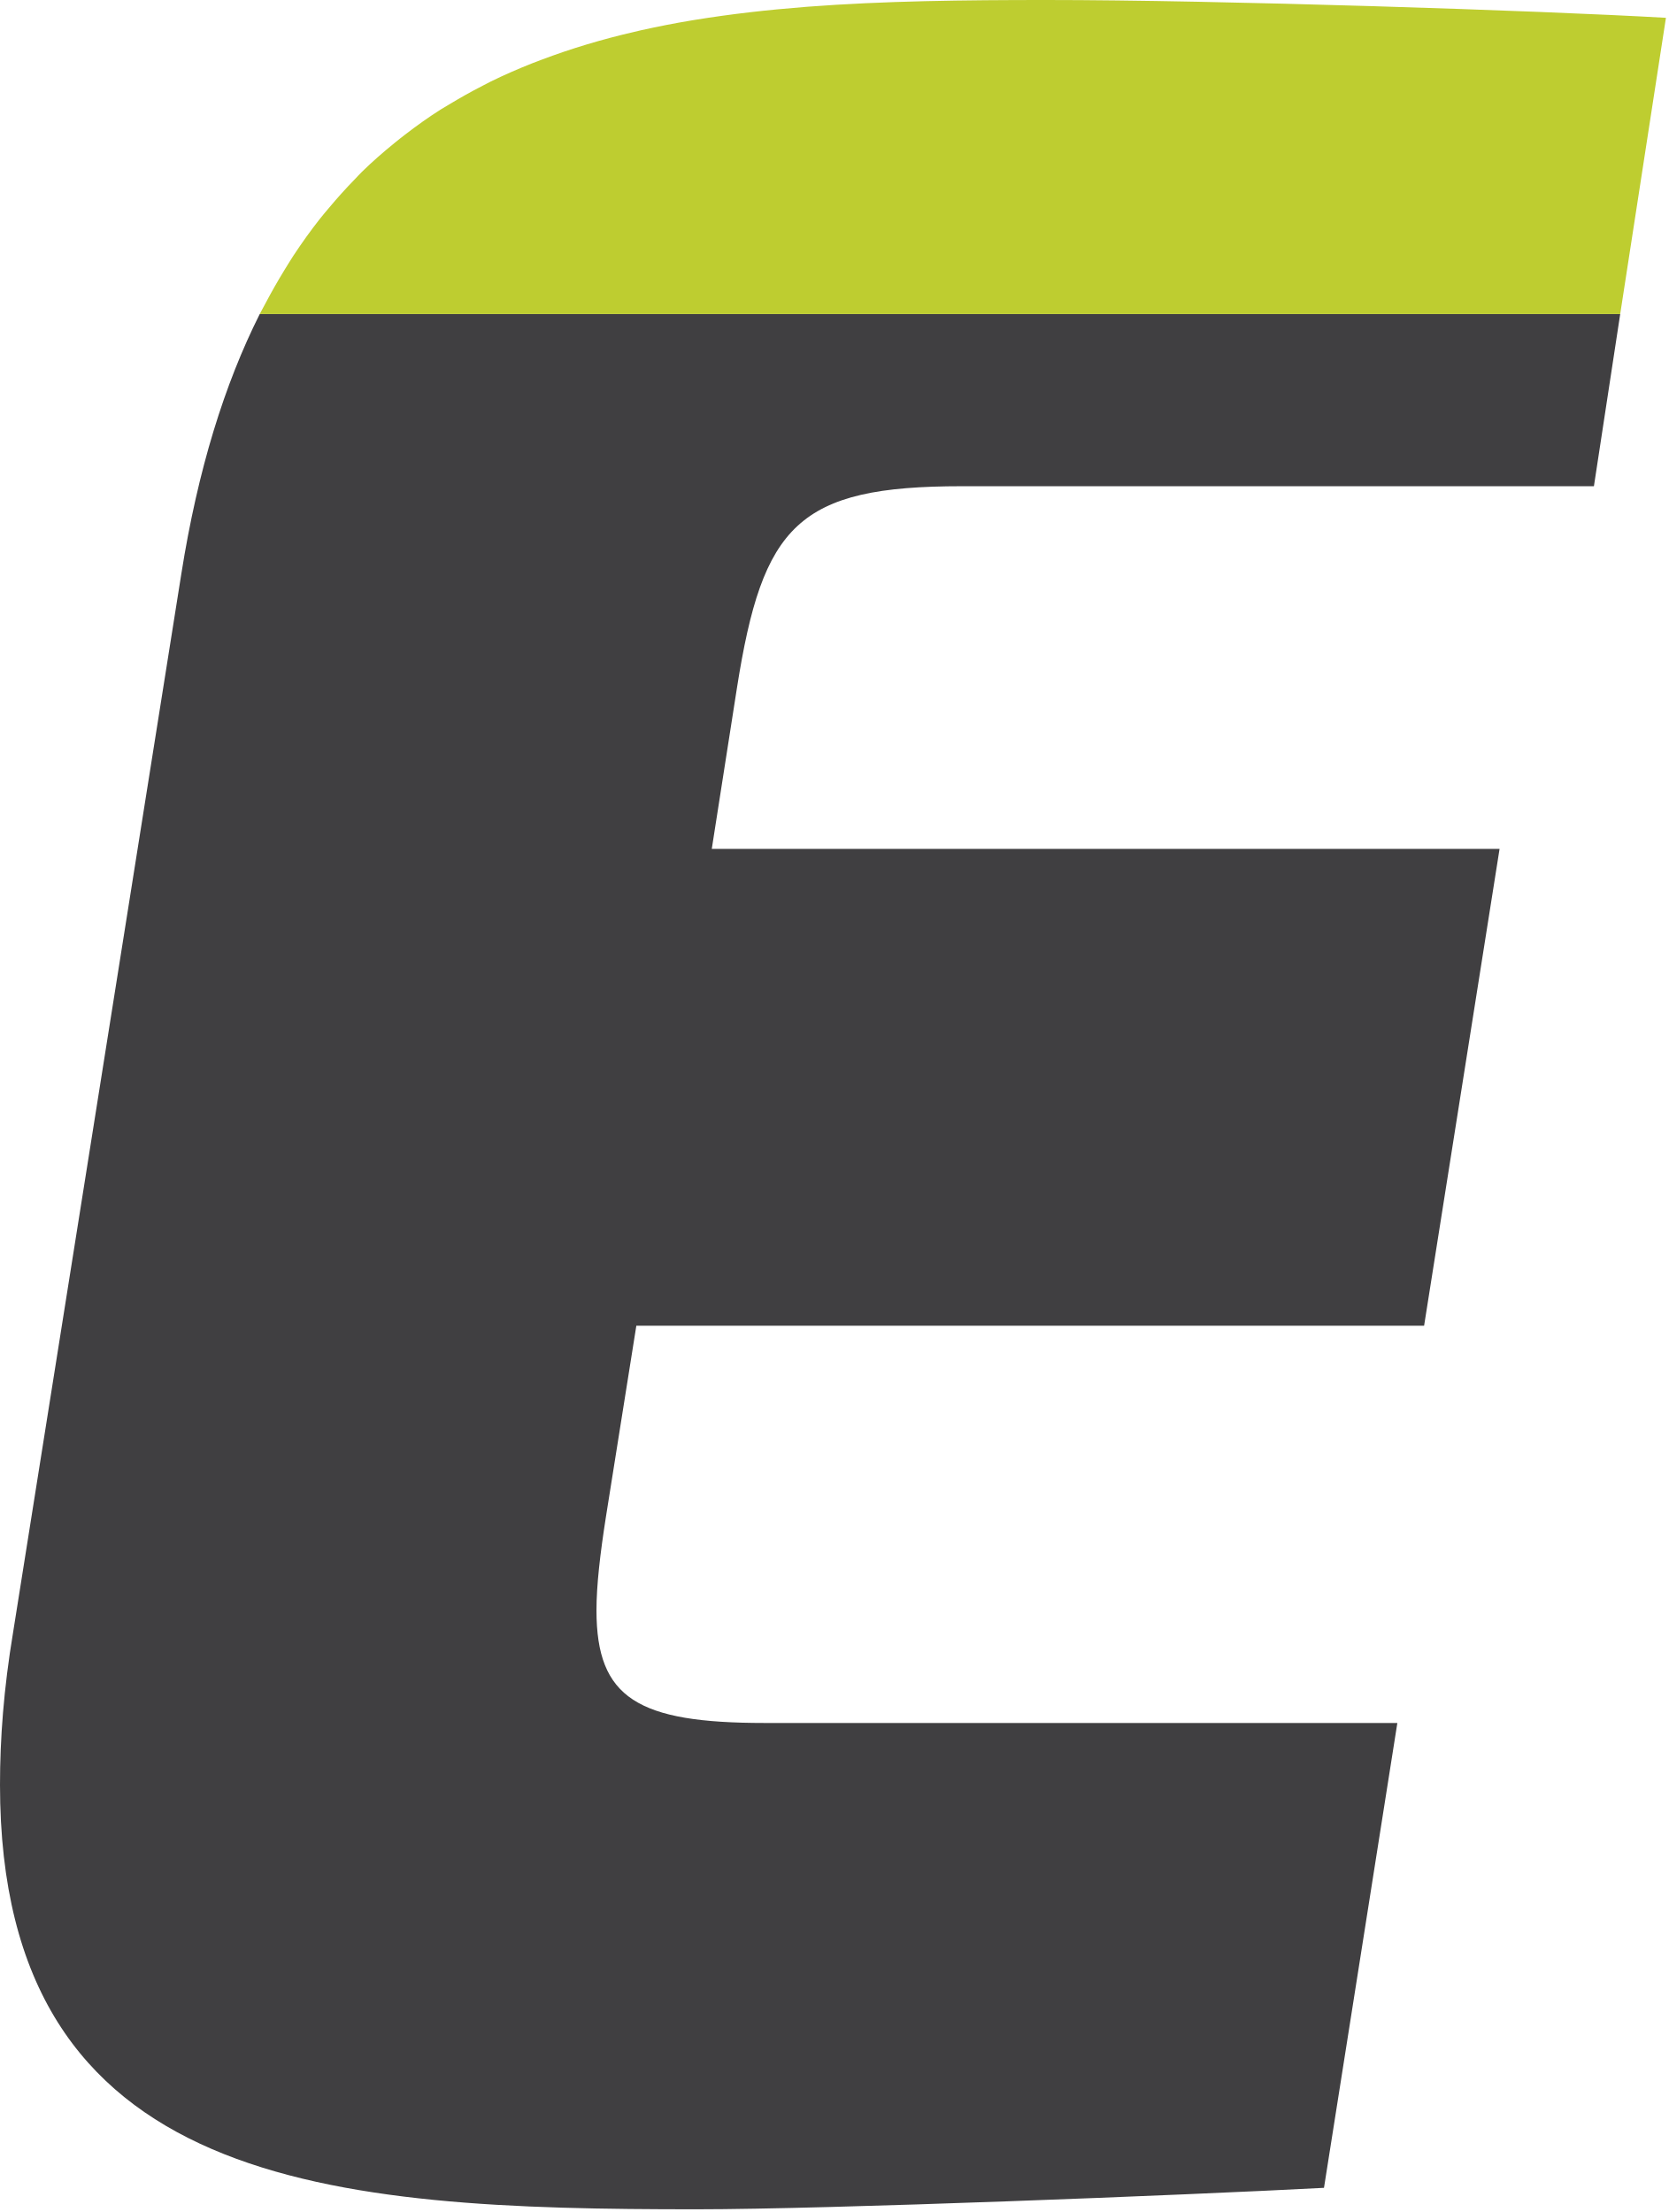
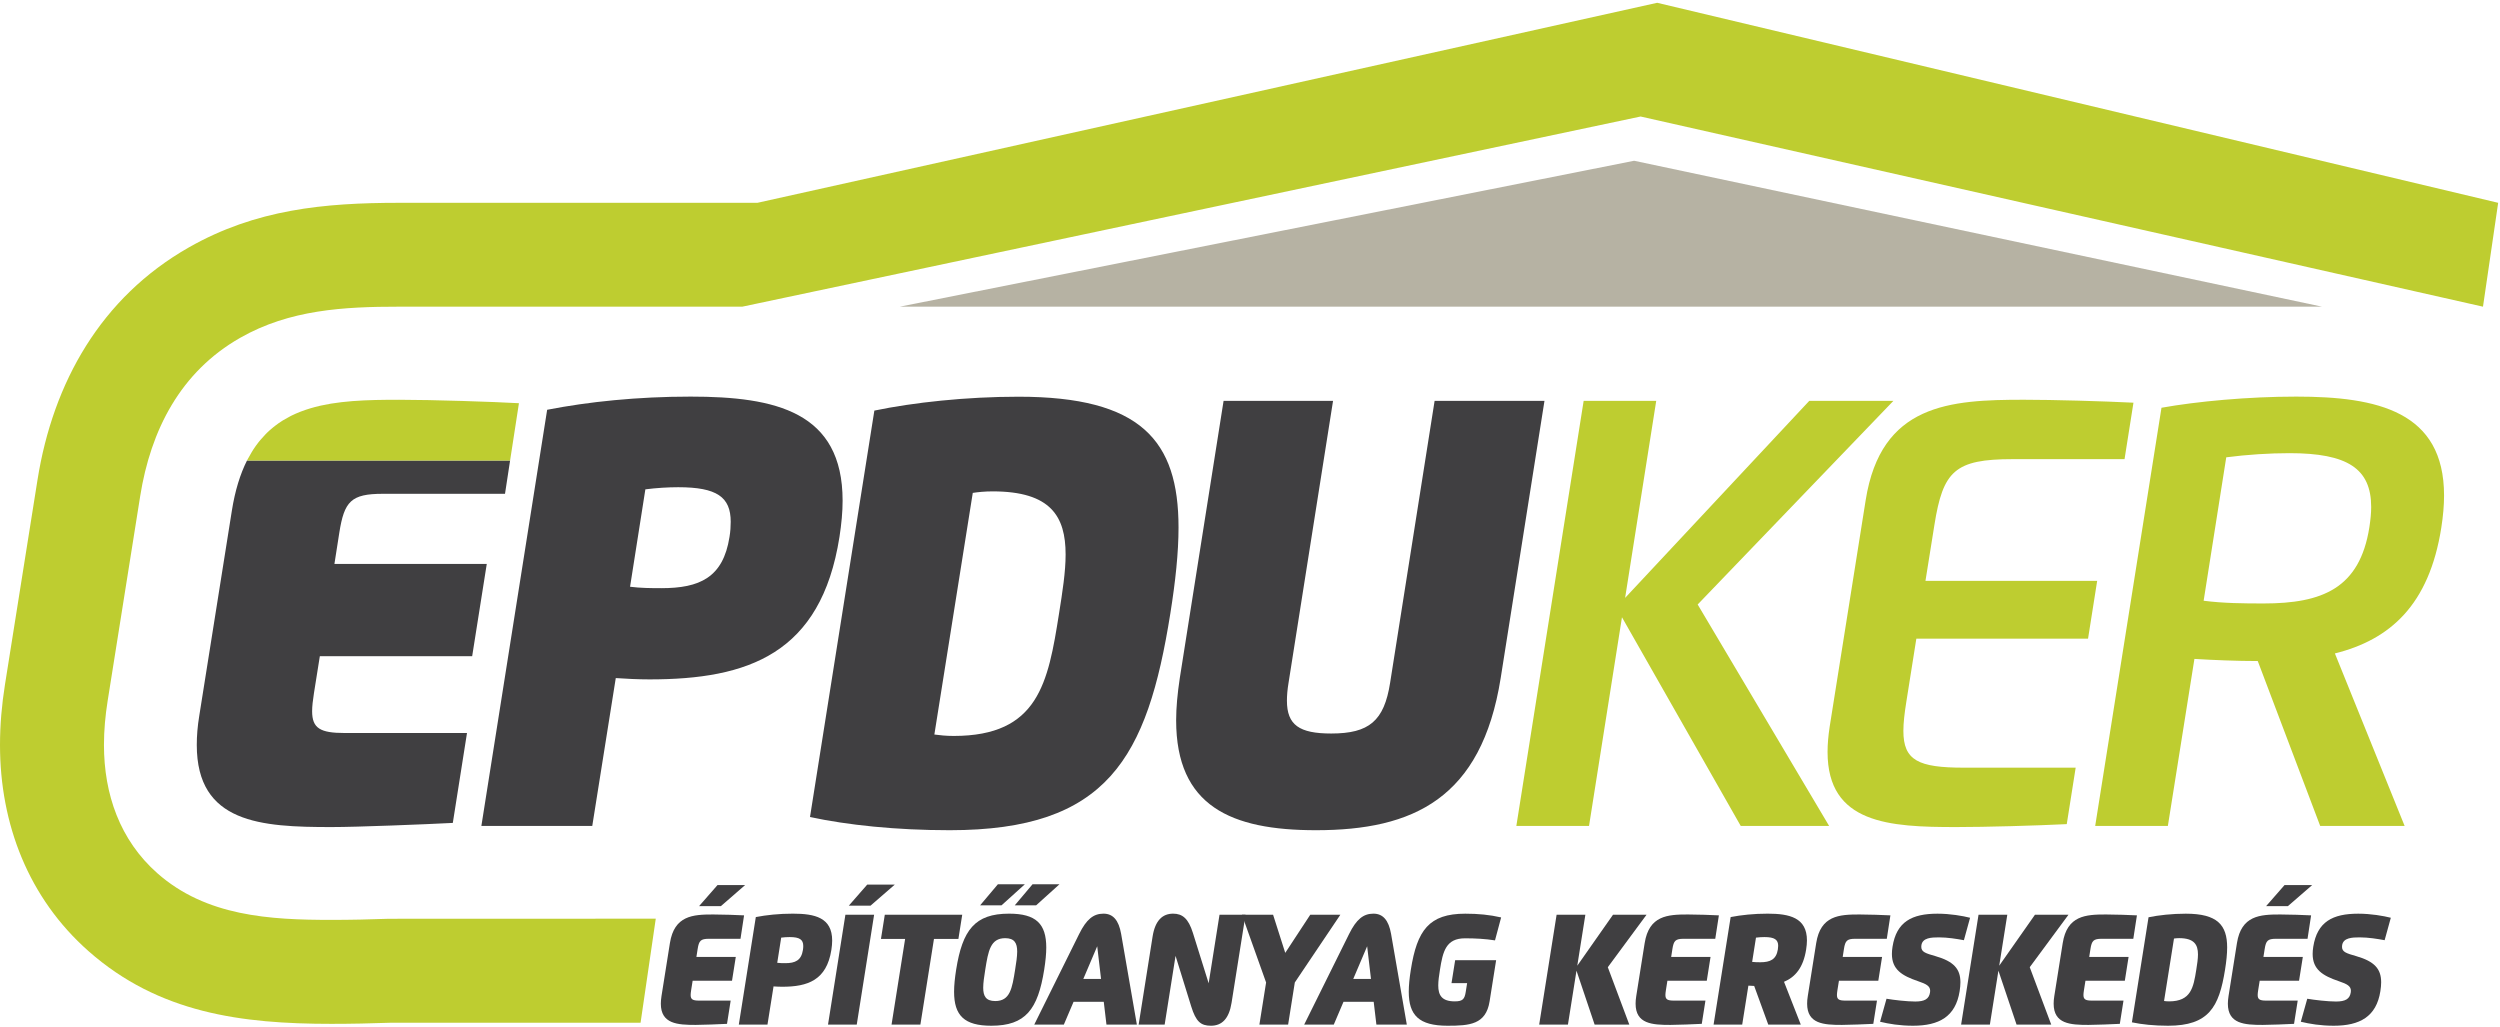
- <svg xmlns="http://www.w3.org/2000/svg" width="100%" height="100%" viewBox="0 0 270 358" version="1.1" xml:space="preserve" style="fill-rule:evenodd;clip-rule:evenodd;stroke-linejoin:round;stroke-miterlimit:2;">
-   <g transform="matrix(4.16667,0,0,4.16667,-164.667,-334.525)">
+ <svg xmlns="http://www.w3.org/2000/svg" width="100%" height="100%" viewBox="0 0 2092 859" version="1.1" xml:space="preserve" style="fill-rule:evenodd;clip-rule:evenodd;stroke-linejoin:round;stroke-miterlimit:2;">
+   <g transform="matrix(4.16667,0,0,4.16667,0,0)">
+     <path d="M180.707,61.59L466.342,61.59L328.186,32.285L180.707,61.59Z" style="fill:rgb(182,178,163);" />
+     <path d="M131.699,184.5L78.126,184.518C74.25,184.656 70.38,184.743 66.573,184.743C54.188,184.743 41.409,184.031 31.604,175.376C24.067,168.721 20.879,159.486 20.879,149.613C20.879,146.645 21.153,143.694 21.618,140.764L28.153,99.645C30.261,86.377 36.242,74.675 48.236,67.844C58.178,62.182 69.043,61.59 80.171,61.59L149.076,61.59L329.483,23.399L498.663,61.59L501.711,40.731L332.815,0.561L152.119,40.731L80.171,40.731C65.048,40.731 51.352,42.043 37.904,49.701C20.319,59.714 10.649,76.759 7.533,96.368L0.998,137.486C0.361,141.499 0,145.549 0,149.613C0,165.515 5.73,180.381 17.785,191.027C31.904,203.491 48.535,205.622 66.573,205.622C70.546,205.622 74.52,205.534 78.49,205.398L128.647,205.395L131.699,184.5Z" style="fill:rgb(190,205,48);" />
+     <path d="M442.561,120.648L447.101,91.844C451.273,91.295 455.854,91.01 459.801,91.01C471.487,91.01 476.209,94.124 476.209,101.838C476.209,103.08 476.066,104.445 475.842,105.909C473.907,118.144 466.437,121.196 454.592,121.196C450.54,121.196 446.51,121.155 442.561,120.648ZM440.709,132.331C444.373,132.556 449.218,132.758 453.43,132.758L465.969,165.877L482.927,165.877L468.921,131.232C479.934,128.484 487.852,121.564 490.295,105.95C490.662,103.59 490.845,101.472 490.845,99.519C490.845,82.623 477.471,79.651 461.165,79.651C451.496,79.651 441.237,80.608 434.094,81.89L420.78,165.877L435.376,165.877L440.709,132.331ZM394.389,154.173C385.231,154.173 382.259,152.708 382.259,146.783C382.259,145.175 382.482,143.262 382.849,140.962L384.863,128.261L419.346,128.261L421.178,116.658L386.695,116.658L388.487,105.443C390.216,94.593 392.557,92.211 404.223,92.211L426.675,92.211L428.466,80.873C422.401,80.568 412.323,80.282 406.46,80.282C391.602,80.282 377.76,81.096 374.686,100.454L367.459,145.928C367.174,147.801 367.032,149.491 367.032,151.017C367.032,165.449 379.448,166.101 392.863,166.101C398.725,166.101 408.902,165.816 415.07,165.511L416.861,154.173L394.389,154.173ZM349.597,165.877L367.349,165.877L340.947,121.401L380.255,80.506L363.359,80.506L326.374,120.077L332.622,80.506L318.048,80.506L304.53,165.877L319.127,165.877L325.742,123.965L349.597,165.877Z" style="fill:rgb(190,205,48);fill-rule:nonzero;" />
+     <path d="M144.102,177.746L140.398,181.977L144.776,181.977L149.653,177.746L144.102,177.746ZM140.388,200.953C139.12,200.953 138.705,200.706 138.705,199.823C138.705,199.57 138.741,199.254 138.799,198.887L139.104,196.966L147.012,196.966L147.77,192.177L139.861,192.177L140.114,190.564C140.372,188.927 140.724,188.538 142.371,188.538L148.716,188.538L149.432,183.834C148.174,183.761 144.939,183.655 143.223,183.655C139.152,183.655 135.416,183.866 134.537,189.416L132.849,200.044C132.764,200.601 132.717,201.111 132.717,201.57C132.717,205.641 136.063,205.835 139.719,205.835C141.046,205.835 144.612,205.695 146.007,205.621L146.743,200.953L140.388,200.953Z" style="fill:rgb(64,63,65);fill-rule:nonzero;" />
+     <path d="M156.094,193.361L156.889,188.306C157.458,188.232 158.073,188.195 158.594,188.195C160.603,188.195 161.319,188.705 161.319,189.988C161.319,190.227 161.303,190.493 161.256,190.779C160.925,192.888 159.704,193.435 157.72,193.435C157.174,193.435 156.632,193.43 156.094,193.361ZM148.376,205.779L154.132,205.779L155.352,198.102C155.852,198.139 156.536,198.171 157.104,198.171C162.219,198.171 166.006,196.855 166.964,190.779C167.069,190.094 167.127,189.469 167.127,188.895C167.127,184.276 163.65,183.491 159.236,183.491C156.463,183.491 153.922,183.761 151.791,184.175L148.376,205.779Z" style="fill:rgb(64,63,65);fill-rule:nonzero;" />
+     <path d="M174.834,181.882L179.705,177.652L174.17,177.652L170.472,181.882L174.834,181.882ZM169.782,183.713L166.29,205.779L172.062,205.779L175.549,183.713L169.782,183.713Z" style="fill:rgb(64,63,65);fill-rule:nonzero;" />
+     <path d="M181.776,188.573L179.05,205.779L184.843,205.779L187.569,188.573L192.477,188.573L193.245,183.713L177.694,183.713L176.924,188.573L181.776,188.573Z" style="fill:rgb(64,63,65);fill-rule:nonzero;" />
+     <path d="M208.088,181.819L212.776,177.589L207.367,177.589L203.799,181.819L208.088,181.819ZM201.137,181.819L205.825,177.589L200.407,177.589L196.839,181.819L201.137,181.819ZM197.871,194.74C198.47,190.973 198.907,188.415 201.874,188.415C203.747,188.415 204.284,189.416 204.284,191.095C204.284,192.1 204.094,193.329 203.868,194.74C203.269,198.528 202.853,201.043 199.875,201.043C198.002,201.043 197.46,200.049 197.46,198.365C197.46,197.37 197.65,196.139 197.871,194.74ZM210.124,190.3C210.124,185.524 208.071,183.491 202.653,183.491C195.787,183.491 193.293,186.753 192.025,194.74C191.762,196.424 191.61,197.891 191.61,199.17C191.61,203.963 193.667,206 199.085,206C205.962,206 208.44,202.732 209.708,194.74C209.972,193.051 210.124,191.577 210.124,190.3Z" style="fill:rgb(64,63,65);fill-rule:nonzero;" />
+     <path d="M217.567,196.597L220.356,190.036L221.124,196.597L217.567,196.597ZM213.653,205.779L215.605,201.196L221.671,201.196L222.213,205.779L228.32,205.779L225.159,187.554C224.675,184.803 223.528,183.491 221.618,183.491C219.598,183.491 218.197,184.617 216.74,187.554L207.707,205.779L213.653,205.779Z" style="fill:rgb(64,63,65);fill-rule:nonzero;" />
+     <path d="M239.571,187.349C238.672,184.471 237.466,183.491 235.604,183.491C233.463,183.491 231.989,184.864 231.48,188.073L228.675,205.779L233.9,205.779L236.088,191.967L239.239,202.143C240.187,205.183 241.159,206 243.191,206C245.39,206 246.826,204.615 247.337,201.395L250.141,183.713L244.917,183.713L242.737,197.476L239.571,187.349Z" style="fill:rgb(64,63,65);fill-rule:nonzero;" />
+     <path d="M260.039,197.313L269.183,183.713L263.138,183.713L258.118,191.368L255.678,183.713L249.422,183.713L254.273,197.313L252.926,205.779L258.696,205.779L260.039,197.313Z" style="fill:rgb(64,63,65);fill-rule:nonzero;" />
+     <path d="M271.778,196.597L274.568,190.036L275.335,196.597L271.778,196.597ZM267.865,205.779L269.815,201.196L275.882,201.196L276.425,205.779L282.533,205.779L279.371,187.554C278.886,184.803 277.74,183.491 275.829,183.491C273.81,183.491 272.409,184.617 270.952,187.554L261.918,205.779L267.865,205.779Z" style="fill:rgb(64,63,65);fill-rule:nonzero;" />
+     <path d="M301.475,184.248C299.159,183.713 296.861,183.497 294.277,183.497C286.981,183.497 284.591,186.833 283.34,194.755C283.076,196.424 282.924,197.891 282.924,199.17C282.924,203.884 284.958,206 290.705,206C295.135,206 298.412,205.762 299.155,201.127L300.47,192.84L292.241,192.84L291.51,197.439L294.646,197.439L294.361,199.238C294.135,200.653 293.757,201.107 292.172,201.107C289.57,201.107 288.848,199.891 288.848,197.912C288.848,197.002 289,195.93 289.19,194.755C289.768,191.09 290.384,188.443 294.22,188.443C296.267,188.443 298.307,188.548 300.244,188.858L301.475,184.248Z" style="fill:rgb(64,63,65);fill-rule:nonzero;" />
+     <path d="M320.253,205.779L327.219,205.779L322.899,194.245L330.674,183.713L323.941,183.713L316.769,193.941L318.391,183.713L312.615,183.713L309.116,205.779L314.891,205.779L316.608,194.945L320.253,205.779Z" style="fill:rgb(64,63,65);fill-rule:nonzero;" />
+     <path d="M336.157,200.953C334.883,200.953 334.468,200.706 334.468,199.823C334.468,199.57 334.505,199.254 334.562,198.887L334.866,196.966L342.775,196.966L343.532,192.177L335.625,192.177L335.876,190.564C336.136,188.927 336.487,188.538 338.134,188.538L344.48,188.538L345.206,183.834C343.927,183.761 340.701,183.655 338.987,183.655C334.915,183.655 331.178,183.866 330.299,189.416L328.611,200.044C328.517,200.611 328.48,201.111 328.48,201.574C328.48,205.641 331.815,205.835 335.474,205.835C336.799,205.835 340.375,205.695 341.77,205.621L342.507,200.953L336.157,200.953Z" style="fill:rgb(64,63,65);fill-rule:nonzero;" />
+     <path d="M351.888,193.179L352.656,188.306C353.225,188.232 353.84,188.195 354.367,188.195C356.397,188.195 357.114,188.726 357.114,189.958C357.114,190.18 357.088,190.415 357.05,190.679C356.729,192.699 355.514,193.252 353.525,193.252C352.967,193.252 352.426,193.241 351.888,193.179ZM351.131,197.949C351.467,197.981 351.888,197.998 352.295,198.008L355.125,205.779L361.659,205.779L358.287,197.176C360.563,196.224 362.158,194.315 362.728,190.699C362.832,190.027 362.892,189.416 362.892,188.868C362.892,184.308 359.418,183.491 355.005,183.491C352.231,183.491 349.689,183.761 347.57,184.175L344.141,205.779L349.89,205.779L351.131,197.949Z" style="fill:rgb(64,63,65);fill-rule:nonzero;" />
+     <path d="M370.606,200.953C369.332,200.953 368.916,200.706 368.916,199.823C368.916,199.57 368.954,199.254 369.01,198.887L369.317,196.966L377.224,196.966L377.981,192.177L370.074,192.177L370.325,190.564C370.583,188.927 370.937,188.538 372.584,188.538L378.929,188.538L379.652,183.834C378.377,183.761 375.151,183.655 373.435,183.655C369.362,183.655 365.627,183.866 364.748,189.416L363.061,200.044C362.965,200.611 362.93,201.111 362.93,201.574C362.93,205.641 366.265,205.835 369.92,205.835C371.247,205.835 374.824,205.695 376.219,205.621L376.957,200.953L370.606,200.953Z" style="fill:rgb(64,63,65);fill-rule:nonzero;" />
+     <path d="M387.638,198.986C387.638,199.097 387.627,199.213 387.607,199.333C387.402,200.621 386.528,201.138 384.651,201.138C382.976,201.138 380.339,200.827 378.872,200.58L377.578,205.199C379.33,205.621 381.525,206 384.186,206C389.436,206 392.749,204.168 393.557,199.07C393.656,198.418 393.714,197.822 393.714,197.271C393.714,194.568 392.352,193.078 388.717,192.025C386.775,191.467 385.855,191.205 385.855,190.162C385.855,190.058 385.865,189.937 385.88,189.816C386.116,188.327 387.874,188.254 389.405,188.254C391.142,188.254 393.004,188.563 394.415,188.821L395.655,184.314C394.188,183.945 391.679,183.497 389.11,183.497C383.98,183.497 380.87,185.107 380.078,190.142C379.992,190.663 379.956,191.147 379.956,191.588C379.956,194.72 381.982,195.96 385.213,197.055C386.896,197.623 387.638,198.049 387.638,198.986Z" style="fill:rgb(64,63,65);fill-rule:nonzero;" />
+     <path d="M404.99,205.779L411.955,205.779L407.637,194.245L415.412,183.713L408.681,183.713L401.508,193.941L403.128,183.713L397.351,183.713L393.853,205.779L399.629,205.779L401.345,194.945L404.99,205.779Z" style="fill:rgb(64,63,65);fill-rule:nonzero;" />
+     <path d="M420.114,200.953C418.84,200.953 418.424,200.706 418.424,199.823C418.424,199.57 418.462,199.254 418.519,198.887L418.824,196.966L426.732,196.966L427.489,192.177L419.582,192.177L419.833,190.564C420.091,188.927 420.444,188.538 422.092,188.538L428.437,188.538L429.162,183.834C427.885,183.761 424.658,183.655 422.943,183.655C418.87,183.655 415.135,183.866 414.257,189.416L412.569,200.044C412.474,200.611 412.439,201.111 412.439,201.574C412.439,205.641 415.772,205.835 419.428,205.835C420.754,205.835 424.332,205.695 425.727,205.621L426.465,200.953L420.114,200.953Z" style="fill:rgb(64,63,65);fill-rule:nonzero;" />
+     <path d="M436.605,188.49C436.876,188.448 437.236,188.41 437.635,188.41C440.655,188.41 441.424,189.71 441.424,191.689C441.424,192.589 441.259,193.631 441.082,194.755C440.514,198.355 440.012,201.107 435.615,201.107C435.219,201.107 434.878,201.07 434.611,201.032L436.605,188.49ZM431.494,184.218L428.155,205.315C430.094,205.731 432.604,206 435.409,206C443.602,206 445.665,202.248 446.857,194.755C447.127,193.078 447.283,191.594 447.283,190.284C447.283,185.77 445.331,183.497 438.978,183.497C436.262,183.497 433.517,183.796 431.494,184.218Z" style="fill:rgb(64,63,65);fill-rule:nonzero;" />
+     <path d="M458.812,177.746L455.109,181.977L459.486,181.977L464.364,177.746L458.812,177.746ZM455.098,200.953C453.831,200.953 453.415,200.706 453.415,199.823C453.415,199.57 453.451,199.254 453.51,198.887L453.816,196.966L461.723,196.966L462.481,192.177L454.57,192.177L454.824,190.564C455.082,188.927 455.435,188.538 457.08,188.538L463.427,188.538L464.143,183.834C462.884,183.761 459.65,183.655 457.934,183.655C453.861,183.655 450.126,183.866 449.248,189.416L447.561,200.044C447.476,200.601 447.427,201.111 447.427,201.57C447.427,205.641 450.774,205.835 454.43,205.835C455.756,205.835 459.323,205.695 460.718,205.621L461.453,200.953L455.098,200.953Z" style="fill:rgb(64,63,65);fill-rule:nonzero;" />
+     <path d="M472.135,198.986C472.135,199.097 472.124,199.213 472.104,199.333C471.899,200.621 471.026,201.138 469.147,201.138C467.475,201.138 464.84,200.827 463.372,200.58L462.078,205.199C463.829,205.621 466.024,206 468.685,206C473.935,206 477.25,204.168 478.053,199.07C478.153,198.418 478.213,197.822 478.213,197.271C478.213,194.568 476.851,193.078 473.214,192.025C471.275,191.467 470.352,191.205 470.352,190.162C470.352,190.058 470.362,189.937 470.378,189.816C470.617,188.327 472.373,188.254 473.904,188.254C475.639,188.254 477.505,188.563 478.911,188.821L480.154,184.314C478.686,183.945 476.176,183.497 473.61,183.497C468.479,183.497 465.371,185.107 464.577,190.142C464.492,190.663 464.454,191.147 464.454,191.588C464.454,194.72 466.481,195.96 469.71,197.055C471.395,197.623 472.135,198.049 472.135,198.986Z" style="fill:rgb(64,63,65);fill-rule:nonzero;" />
+     <path d="M288.115,80.506L279.178,137.135C277.979,144.788 274.965,147.313 267.35,147.313C260.939,147.313 258.456,145.604 258.456,140.719C258.456,139.658 258.557,138.478 258.78,137.135L267.718,80.506L245.734,80.506L236.94,136.179C236.472,139.293 236.207,142.122 236.207,144.646C236.207,161.907 247.219,166.733 264.278,166.733C283.799,166.733 297.538,160.402 301.386,136.179L310.179,80.506L288.115,80.506Z" style="fill:rgb(64,63,65);fill-rule:nonzero;" />
+     <path d="M146.506,107.844C145.224,116.006 140.501,118.123 132.827,118.123C130.71,118.123 128.613,118.103 126.537,117.838L129.61,98.276C131.809,97.991 134.191,97.849 136.206,97.849C143.982,97.849 146.75,99.824 146.75,104.789C146.75,105.707 146.689,106.744 146.506,107.844ZM169.223,100.557C169.223,82.684 155.768,79.651 138.69,79.651C127.962,79.651 118.131,80.69 109.886,82.297L96.675,165.877L118.945,165.877L123.667,136.179C125.601,136.32 128.246,136.444 130.445,136.444C150.23,136.444 164.886,131.355 168.591,107.844C168.999,105.196 169.223,102.775 169.223,100.557Z" style="fill:rgb(64,63,65);fill-rule:nonzero;" />
    <path d="M102.443,92.485L49.607,92.485C48.242,95.201 47.205,98.517 46.563,102.571L40.029,143.689C39.663,145.888 39.52,147.821 39.52,149.613C39.52,165.348 52.426,166.101 66.573,166.101C71.703,166.101 85.545,165.551 90.939,165.267L93.788,147.211L69.219,147.211C64.293,147.211 62.685,146.254 62.685,142.835C62.685,141.858 62.828,140.636 63.051,139.211L64.233,131.781L94.827,131.781L97.758,113.258L67.163,113.258L68.14,107.009C69.138,100.678 70.502,99.172 76.873,99.172L101.422,99.172" style="fill:rgb(64,63,65);fill-rule:nonzero;" />
-   </g>
-   <g transform="matrix(4.16667,0,0,4.16667,-164.667,-334.525)">
+     <path d="M212.686,123.232C210.488,137.155 208.554,147.801 191.537,147.801C190.01,147.801 188.687,147.658 187.65,147.516L195.363,98.989C196.422,98.826 197.807,98.684 199.353,98.684C211.038,98.684 214.009,103.71 214.009,111.364C214.009,114.846 213.379,118.876 212.686,123.232ZM204.544,79.672C194.04,79.672 183.415,80.832 175.599,82.46L162.673,164.086C170.184,165.694 179.893,166.733 190.743,166.733C222.437,166.733 230.416,152.218 235.037,123.232C236.075,116.738 236.686,110.998 236.686,105.93C236.686,88.465 229.134,79.672 204.544,79.672Z" style="fill:rgb(64,63,65);fill-rule:nonzero;" />
    <path d="M104.219,80.978C99.273,80.693 86.795,80.286 80.158,80.286C76.978,80.286 73.852,80.32 70.858,80.549C70.831,80.551 70.805,80.553 70.779,80.556C69.328,80.669 67.91,80.831 66.532,81.054C66.475,81.064 66.418,81.072 66.362,81.082C65.711,81.19 65.071,81.317 64.439,81.456C64.343,81.478 64.249,81.5 64.154,81.523C62.908,81.811 61.704,82.17 60.547,82.608C60.425,82.652 60.304,82.698 60.184,82.746C59.641,82.962 59.108,83.194 58.587,83.449C58.478,83.503 58.371,83.563 58.262,83.617C57.808,83.85 57.363,84.1 56.927,84.365C56.828,84.426 56.726,84.482 56.629,84.543C56.157,84.843 55.7,85.17 55.253,85.514C55.116,85.618 54.982,85.726 54.849,85.834C54.412,86.189 53.984,86.56 53.574,86.962C53.478,87.055 53.387,87.158 53.293,87.256C52.956,87.6 52.63,87.963 52.312,88.342C52.188,88.49 52.063,88.634 51.943,88.787C51.588,89.237 51.247,89.713 50.919,90.211C50.798,90.397 50.68,90.59 50.562,90.783C50.299,91.212 50.046,91.657 49.802,92.122C49.738,92.244 49.67,92.36 49.607,92.485L102.443,92.485L104.219,80.978Z" style="fill:rgb(190,205,48);fill-rule:nonzero;" />
  </g>
</svg>
